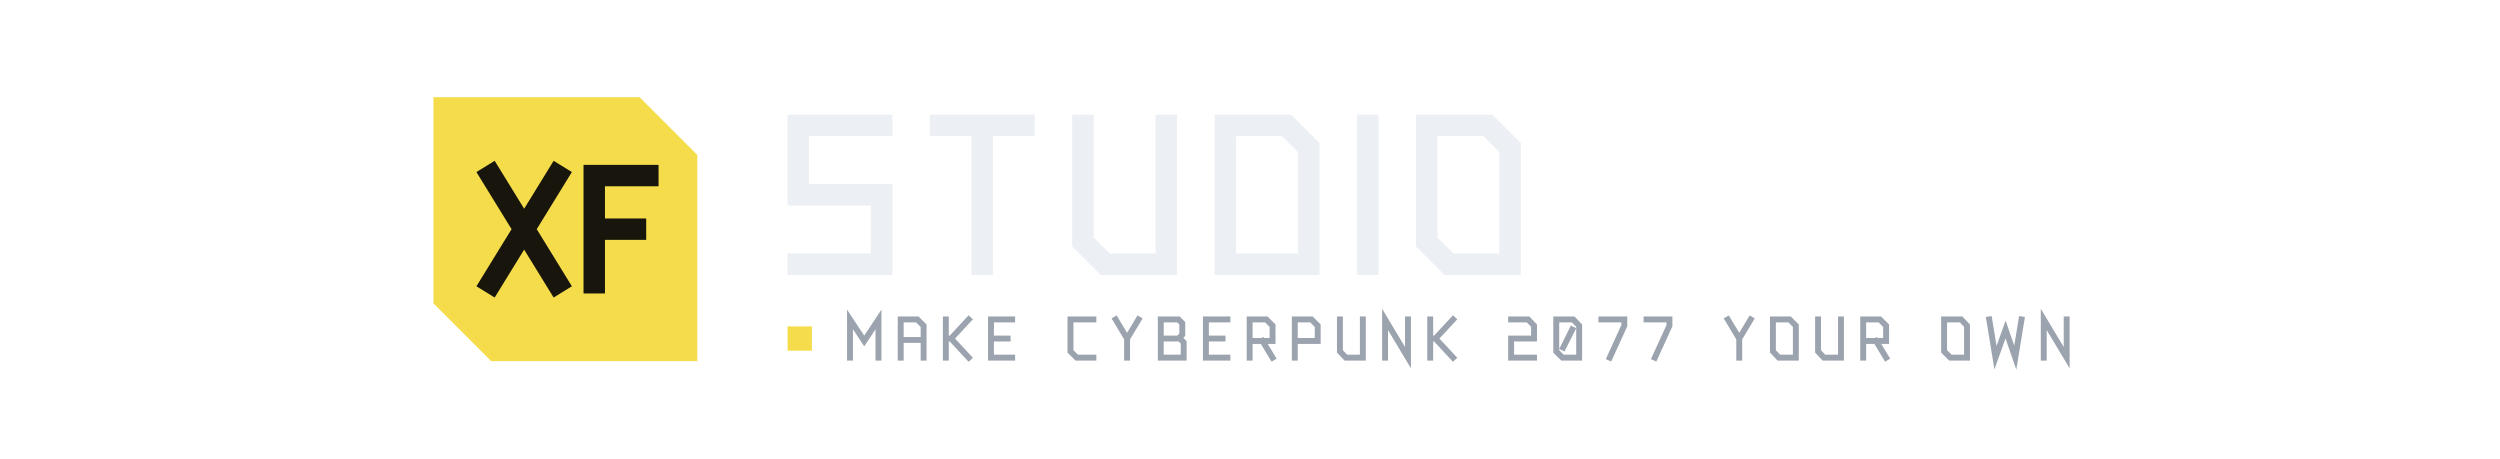
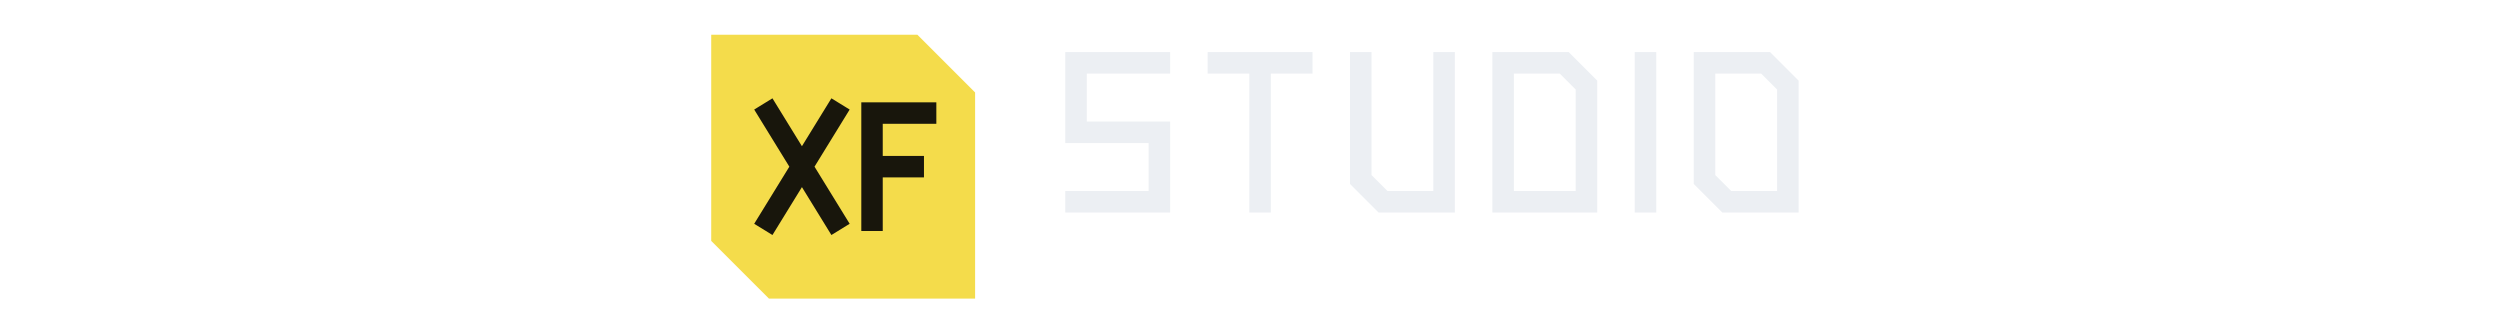
- <svg xmlns="http://www.w3.org/2000/svg" width="720" height="132" viewBox="0 0 720 132" role="img" aria-labelledby="t">
+ <svg xmlns="http://www.w3.org/2000/svg" width="720" height="96" viewBox="-80 18 720 96" role="img" aria-labelledby="t">
  <g transform="translate(124.83 28.00) scale(2.375)">
    <path d="M0 0h25l7 7v25H7l-7-7z" fill="#f4dc4b" />
    <path d="M7 9.5l8 13M15 9.5l-8 13M19.5 22.5v-13h6.5M19.5 16h5" fill="none" stroke="#18160c" stroke-width="2.6" stroke-linecap="square" />
  </g>
  <path d="M253.9 36.1L229.9 36.1L229.9 56.1L253.9 56.1L253.9 76.1L229.9 76.1M270.9 36.1L294.9 36.1M282.9 36.1L282.9 76.1M311.9 36.1L311.9 69.7L318.3 76.1L335.9 76.1L335.9 36.1M352.9 36.1L370.5 36.1L376.9 42.5L376.9 76.1L352.9 76.1L352.9 36.1M393.9 36.1L393.9 76.1M410.9 36.1L428.5 36.1L434.9 42.5L434.9 76.1L417.3 76.1L410.9 69.7L410.9 36.1" fill="none" stroke="#eceff3" stroke-width="6.2" stroke-linecap="square" stroke-miterlimit="10" />
-   <path d="M226.83 94.00h7v7h-7z" fill="#f4dc4b" />
-   <path d="M244.8 103L244.8 92L248.9 98.2L253 92L253 103M259.4 103L259.4 92L264.2 92L266 93.8L266 103M259.4 97.9L266 97.9M272.4 92L272.4 103M279 92L273.9 97.5L279 103M272.4 97.5L273.9 97.5M291.5 92L285.4 92L285.4 103L291.5 103M285.4 97.5L290.2 97.5M314.9 92L308.3 92L308.3 101.2L310.1 103L314.9 103M321.3 92L324.6 97.5L327.9 92M324.6 97.5L324.6 103M334.3 97.5L339.4 97.5L340.5 96.4L340.5 93.1L339.4 92L334.3 92L334.3 103L340.9 103L340.9 98.6L339.8 97.5M353.5 92L347.3 92L347.3 103L353.5 103M347.3 97.5L352.1 97.5M359.9 103L359.9 92L364.7 92L366.5 93.8L366.5 98.2L359.9 98.2M363.6 98.2L366.5 103M372.9 103L372.9 92L377.7 92L379.5 93.8L379.5 98.2L372.9 98.2M385.9 92L385.9 101.2L387.6 103L392.5 103L392.5 92M398.9 103L398.9 92L405.5 103L405.5 92M411.9 92L411.9 103M418.5 92L413.4 97.5L418.5 103M411.9 97.5L413.4 97.5M435.2 92L440.1 92L441.8 93.8L441.8 97.5L435.2 97.5L435.2 103L441.8 103M448.2 92L453.1 92L454.8 93.8L454.8 103L450 103L448.2 101.2L448.2 92M452.8 94.9L450.2 100.1M461.2 92L467.8 92L467.8 93.8L463.6 103M474.2 92L480.8 92L480.8 93.8L476.6 103M497.6 92L500.9 97.5L504.2 92M500.9 97.5L500.9 103M510.6 92L515.4 92L517.2 93.8L517.2 103L512.3 103L510.6 101.2L510.6 92M523.6 92L523.6 101.2L525.3 103L530.2 103L530.2 92M536.6 103L536.6 92L541.4 92L543.2 93.8L543.2 98.2L536.6 98.2M540.3 98.2L543.2 103M559.9 92L564.8 92L566.5 93.8L566.5 103L561.7 103L559.9 101.2L559.9 92M572.9 92L574.7 103L577.6 94.9L580.4 103L582.2 92M588.6 103L588.6 92L595.2 103L595.2 92" fill="none" stroke="#9ba3ae" stroke-width="1.7" stroke-linecap="square" stroke-miterlimit="10" />
</svg>
